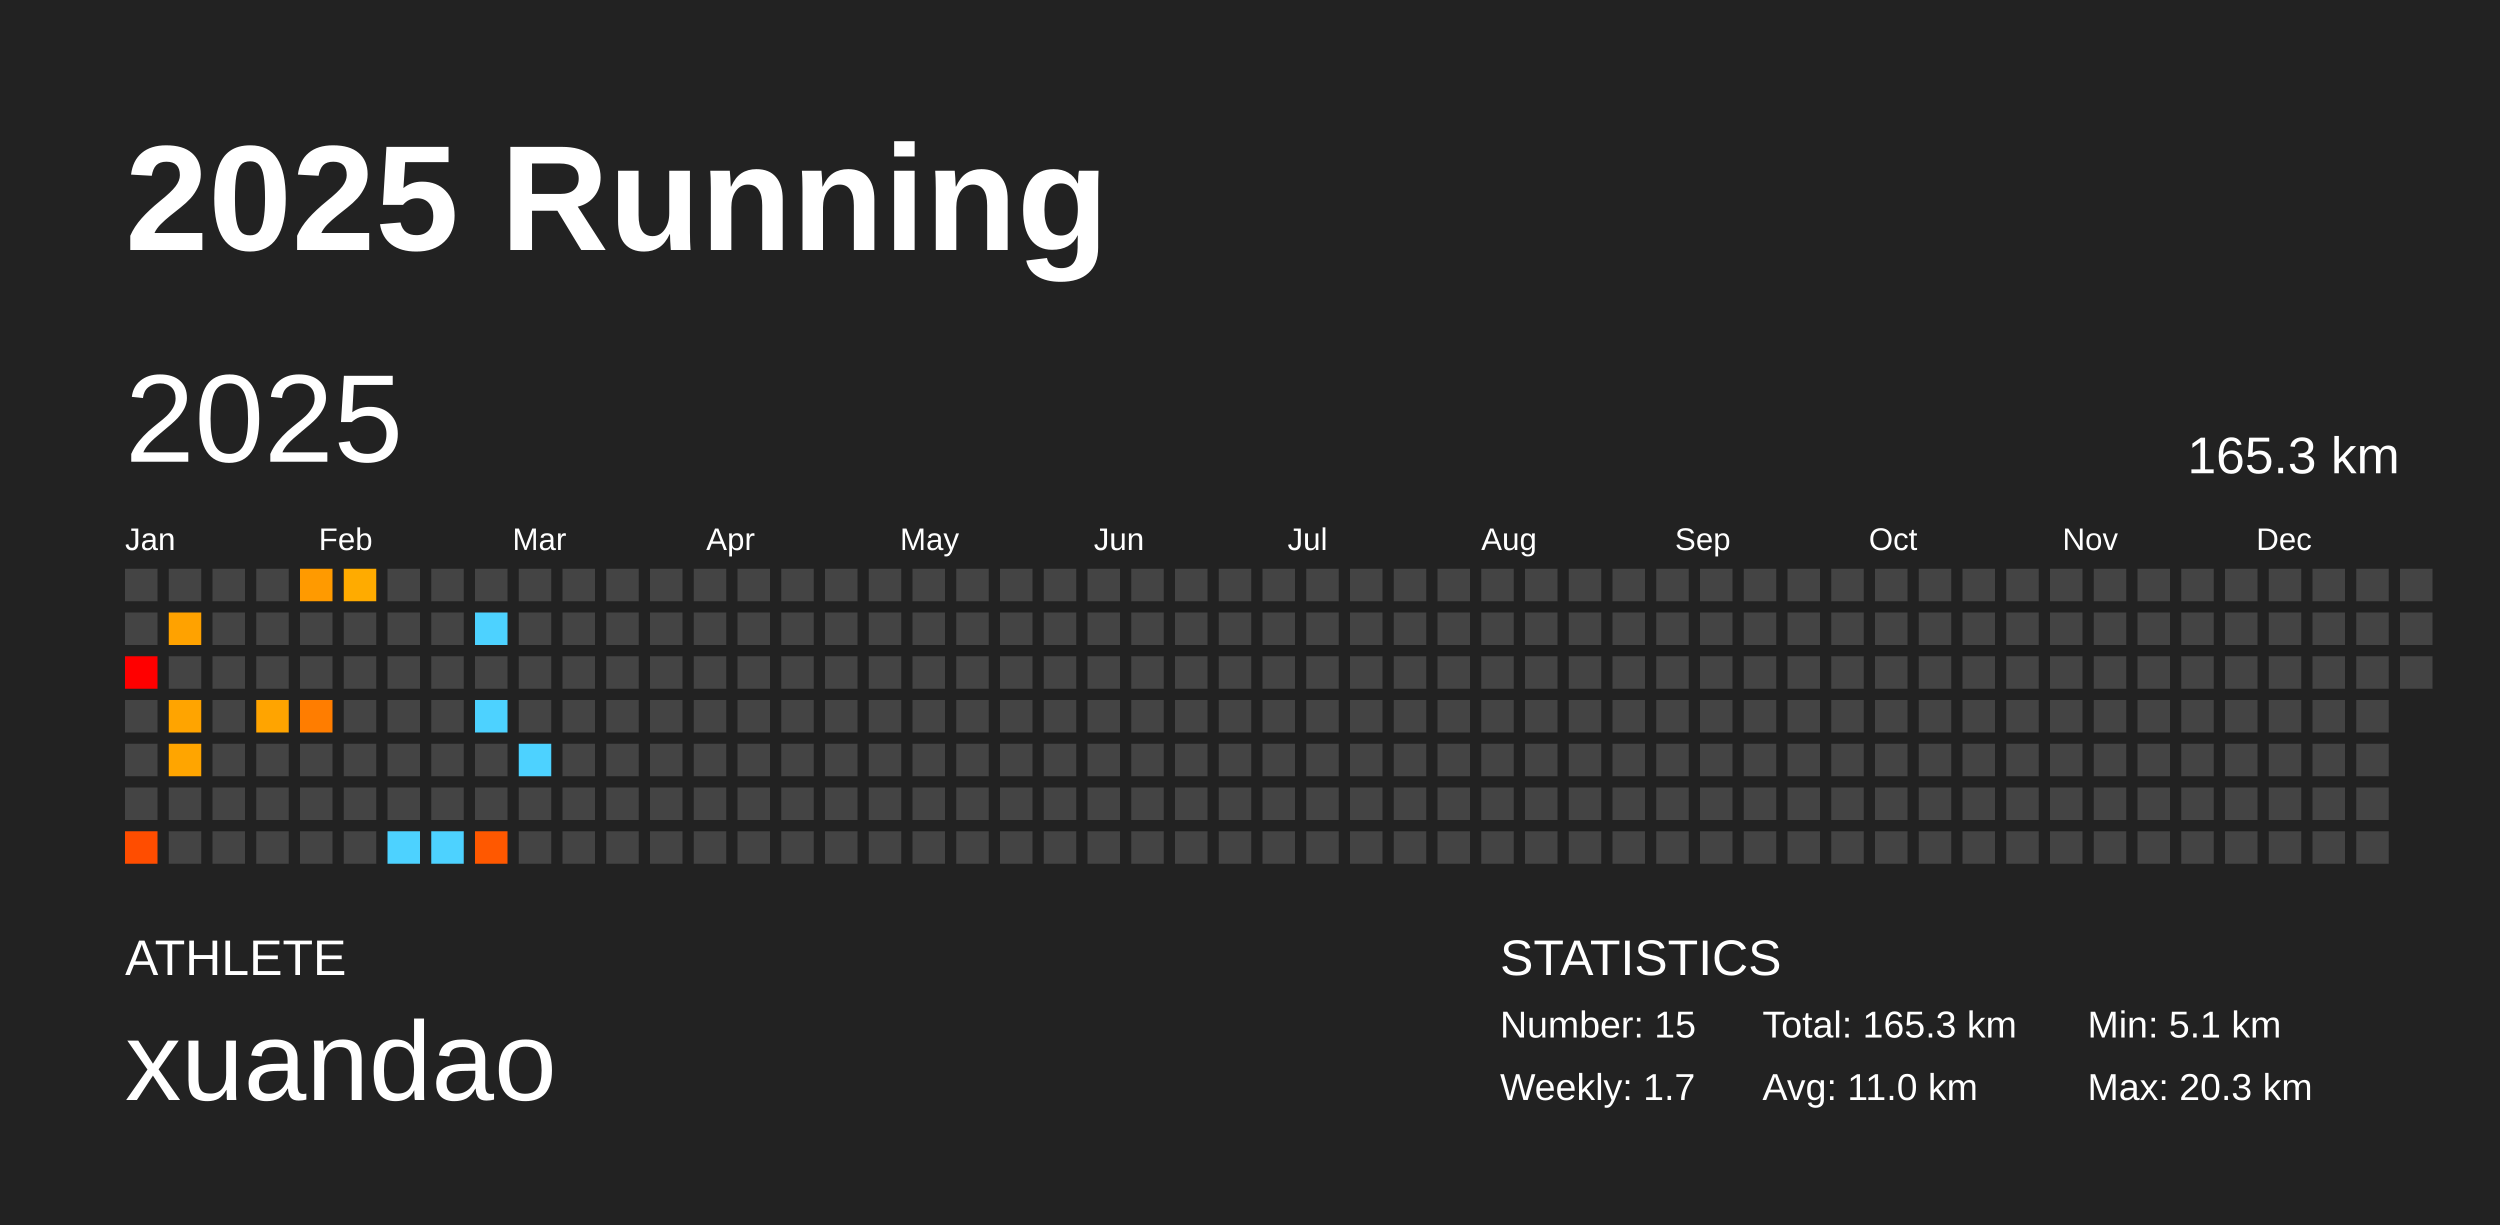
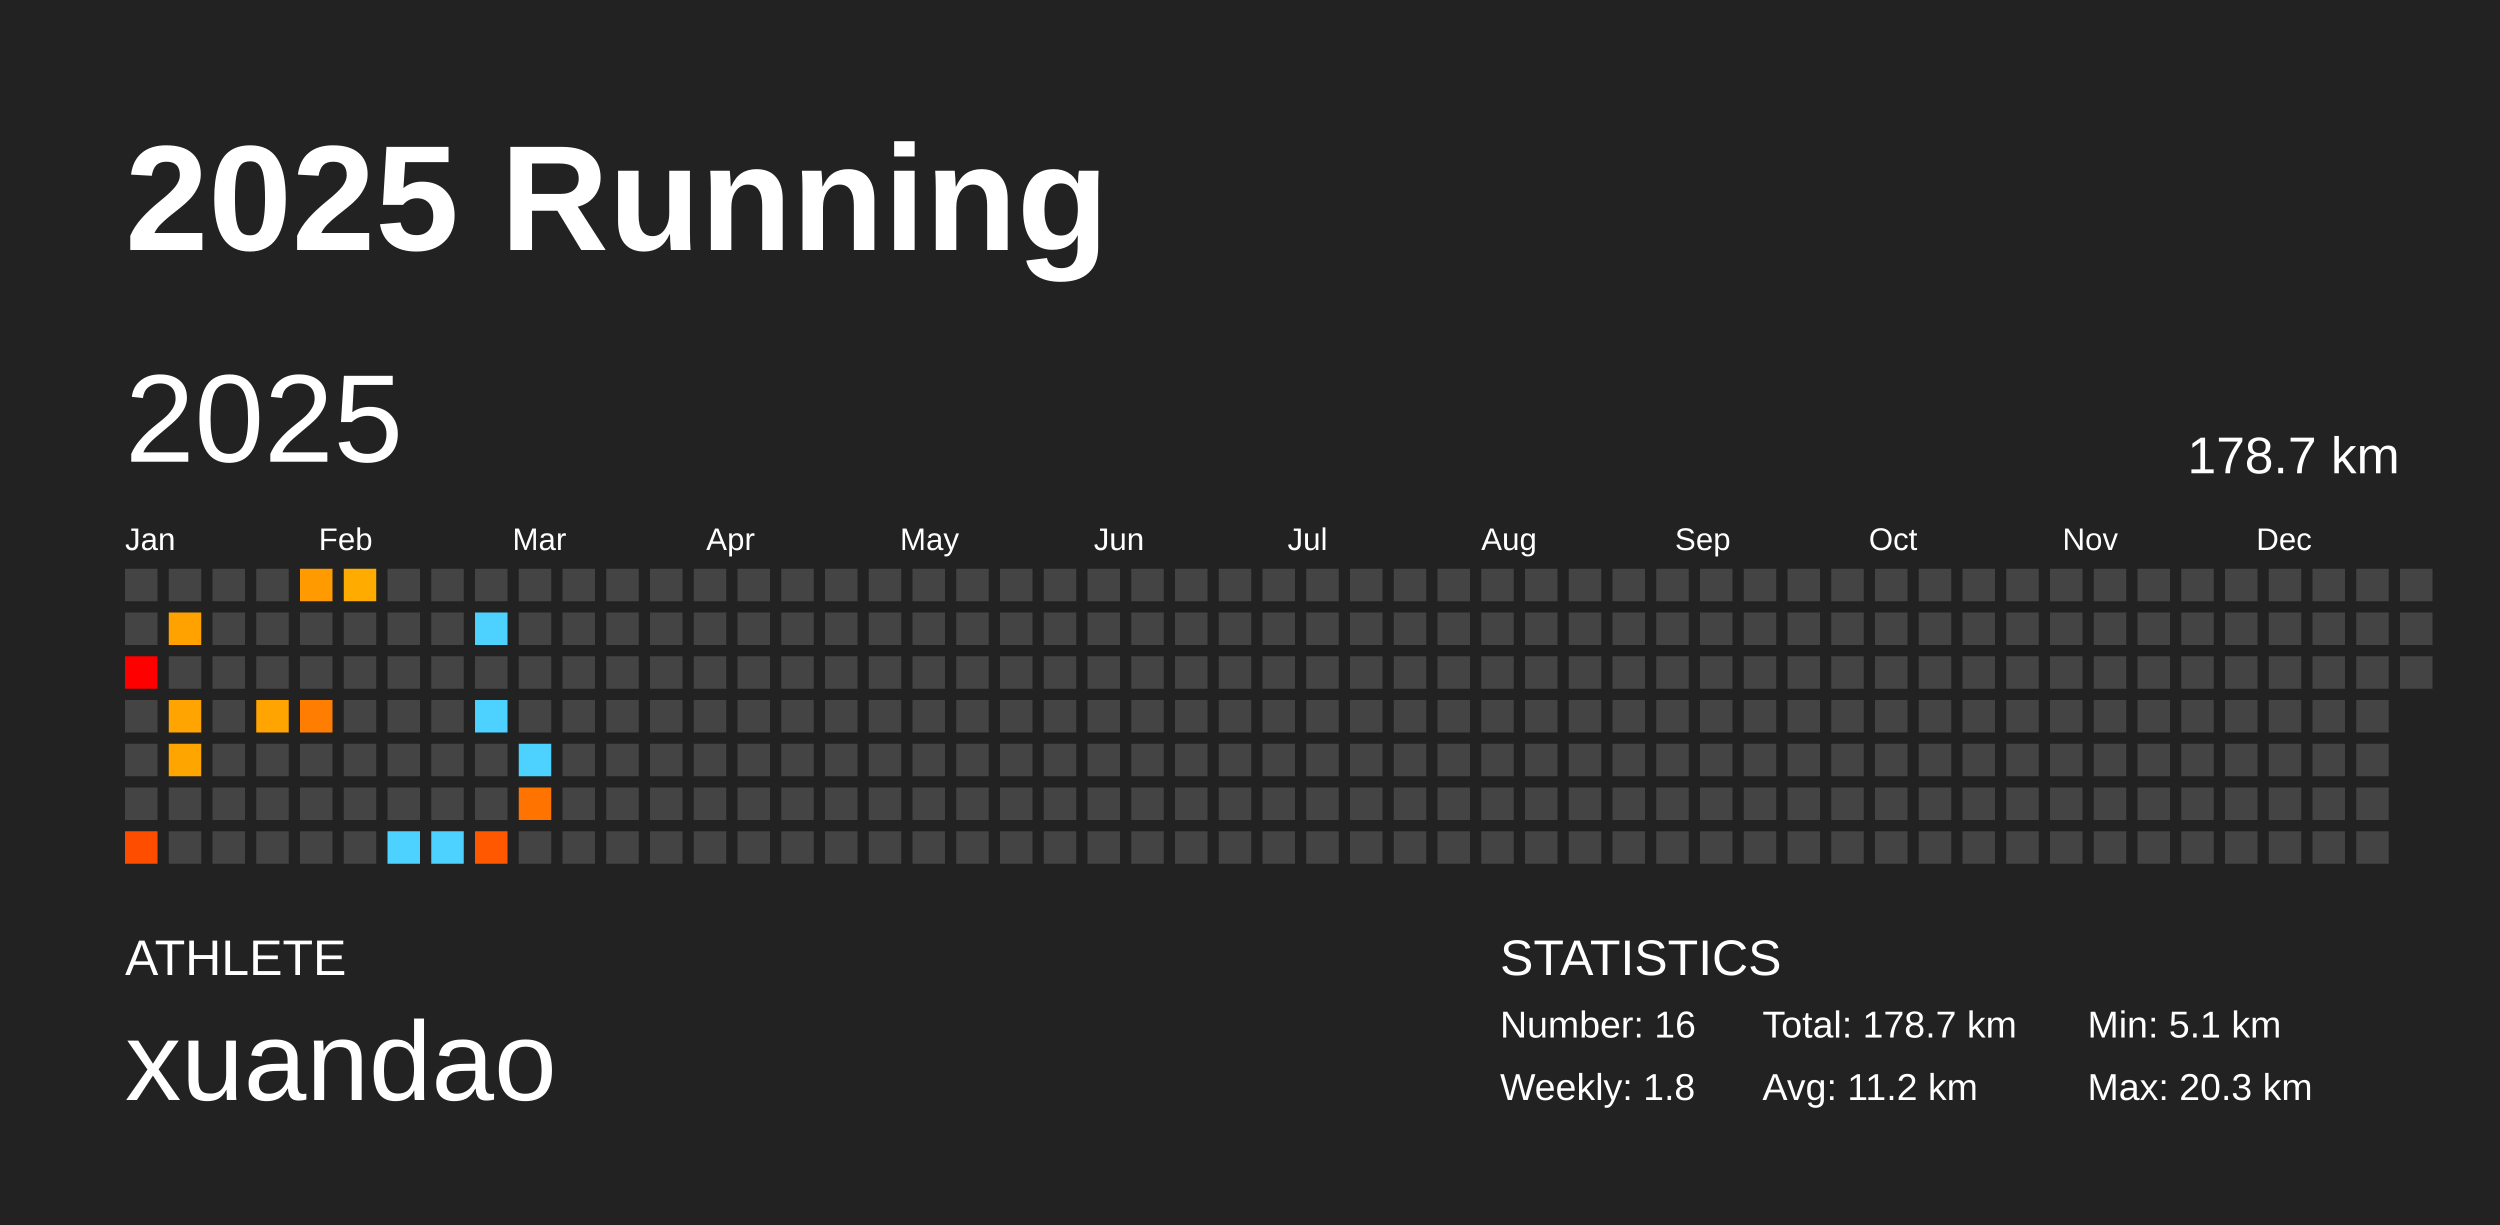
<svg xmlns="http://www.w3.org/2000/svg" baseProfile="full" height="98mm" version="1.1" viewBox="0,0,200,98" width="200mm">
  <defs />
  <rect fill="#222222" height="98" width="200" x="0" y="0" />
  <text fill="#FFFFFF" style="font-size:12px; font-family:Arial; font-weight:bold;" x="10" y="20">2025 Running</text>
  <text fill="#FFFFFF" style="font-size:4px; font-family:Arial" x="10" y="78">ATHLETE</text>
  <text fill="#FFFFFF" style="font-size:9px; font-family:Arial" x="10" y="88">xuandao</text>
  <text fill="#FFFFFF" style="font-size:4px; font-family:Arial" x="120" y="78">STATISTICS</text>
-   <text fill="#FFFFFF" style="font-size:3px; font-family:Arial" x="120" y="83">Number: 15</text>
-   <text fill="#FFFFFF" style="font-size:3px; font-family:Arial" x="120" y="88">Weekly: 1.7</text>
-   <text fill="#FFFFFF" style="font-size:3px; font-family:Arial" x="141" y="83">Total: 165.3 km</text>
-   <text fill="#FFFFFF" style="font-size:3px; font-family:Arial" x="141" y="88">Avg: 11.0 km</text>
+   <text fill="#FFFFFF" style="font-size:3px; font-family:Arial" x="120" y="83">Number: 16</text>
+   <text fill="#FFFFFF" style="font-size:3px; font-family:Arial" x="120" y="88">Weekly: 1.8</text>
+   <text fill="#FFFFFF" style="font-size:3px; font-family:Arial" x="141" y="83">Total: 178.7 km</text>
+   <text fill="#FFFFFF" style="font-size:3px; font-family:Arial" x="141" y="88">Avg: 11.2 km</text>
  <text fill="#FFFFFF" style="font-size:3px; font-family:Arial" x="167" y="83">Min: 5.1 km</text>
  <text fill="#FFFFFF" style="font-size:3px; font-family:Arial" x="167" y="88">Max: 20.3 km</text>
  <text dominant-baseline="hanging" fill="#FFFFFF" style="font-size:10.0px; font-family:Arial;" x="10" y="30">2025</text>
-   <text dominant-baseline="hanging" fill="#FFFFFF" style="font-size:4.125px; font-family:Arial;" x="175" y="35">165.3 km</text>
+   <text dominant-baseline="hanging" fill="#FFFFFF" style="font-size:4.125px; font-family:Arial;" x="175" y="35">178.7 km</text>
  <text fill="#FFFFFF" style="font-size:2.5px; font-family:Arial" x="10.0" y="44">Jan</text>
  <text fill="#FFFFFF" style="font-size:2.5px; font-family:Arial" x="25.5" y="44">Feb</text>
  <text fill="#FFFFFF" style="font-size:2.5px; font-family:Arial" x="41.0" y="44">Mar</text>
  <text fill="#FFFFFF" style="font-size:2.5px; font-family:Arial" x="56.5" y="44">Apr</text>
  <text fill="#FFFFFF" style="font-size:2.5px; font-family:Arial" x="72.0" y="44">May</text>
  <text fill="#FFFFFF" style="font-size:2.5px; font-family:Arial" x="87.5" y="44">Jun</text>
  <text fill="#FFFFFF" style="font-size:2.5px; font-family:Arial" x="103.0" y="44">Jul</text>
  <text fill="#FFFFFF" style="font-size:2.5px; font-family:Arial" x="118.5" y="44">Aug</text>
  <text fill="#FFFFFF" style="font-size:2.5px; font-family:Arial" x="134.0" y="44">Sep</text>
  <text fill="#FFFFFF" style="font-size:2.5px; font-family:Arial" x="149.5" y="44">Oct</text>
  <text fill="#FFFFFF" style="font-size:2.5px; font-family:Arial" x="165.0" y="44">Nov</text>
  <text fill="#FFFFFF" style="font-size:2.5px; font-family:Arial" x="180.5" y="44">Dec</text>
  <rect fill="#444444" height="2.6" width="2.6" x="10.0" y="45.5" />
  <rect fill="#444444" height="2.6" width="2.6" x="10.0" y="49.0" />
  <rect fill="red" height="2.6" width="2.6" x="10.0" y="52.5" />
  <rect fill="#444444" height="2.6" width="2.6" x="10.0" y="56.0" />
  <rect fill="#444444" height="2.6" width="2.6" x="10.0" y="59.5" />
  <rect fill="#444444" height="2.6" width="2.6" x="10.0" y="63.0" />
  <rect fill="#ff4d00" height="2.6" width="2.6" x="10.0" y="66.5" />
  <rect fill="#444444" height="2.6" width="2.6" x="13.5" y="45.5" />
  <rect fill="#ffa200" height="2.6" width="2.6" x="13.5" y="49.0" />
  <rect fill="#444444" height="2.6" width="2.6" x="13.5" y="52.5" />
  <rect fill="#ffa400" height="2.6" width="2.6" x="13.5" y="56.0" />
  <rect fill="#ffa500" height="2.6" width="2.6" x="13.5" y="59.5" />
  <rect fill="#444444" height="2.6" width="2.6" x="13.5" y="63.0" />
  <rect fill="#444444" height="2.6" width="2.6" x="13.5" y="66.5" />
  <rect fill="#444444" height="2.6" width="2.6" x="17.0" y="45.5" />
  <rect fill="#444444" height="2.6" width="2.6" x="17.0" y="49.0" />
  <rect fill="#444444" height="2.6" width="2.6" x="17.0" y="52.5" />
  <rect fill="#444444" height="2.6" width="2.6" x="17.0" y="56.0" />
  <rect fill="#444444" height="2.6" width="2.6" x="17.0" y="59.5" />
  <rect fill="#444444" height="2.6" width="2.6" x="17.0" y="63.0" />
  <rect fill="#444444" height="2.6" width="2.6" x="17.0" y="66.5" />
  <rect fill="#444444" height="2.6" width="2.6" x="20.5" y="45.5" />
  <rect fill="#444444" height="2.6" width="2.6" x="20.5" y="49.0" />
  <rect fill="#444444" height="2.6" width="2.6" x="20.5" y="52.5" />
  <rect fill="#ffa400" height="2.6" width="2.6" x="20.5" y="56.0" />
  <rect fill="#444444" height="2.6" width="2.6" x="20.5" y="59.5" />
  <rect fill="#444444" height="2.6" width="2.6" x="20.5" y="63.0" />
  <rect fill="#444444" height="2.6" width="2.6" x="20.5" y="66.5" />
  <rect fill="#ff9a00" height="2.6" width="2.6" x="24.0" y="45.5" />
  <rect fill="#444444" height="2.6" width="2.6" x="24.0" y="49.0" />
  <rect fill="#444444" height="2.6" width="2.6" x="24.0" y="52.5" />
  <rect fill="#ff7d00" height="2.6" width="2.6" x="24.0" y="56.0" />
  <rect fill="#444444" height="2.6" width="2.6" x="24.0" y="59.5" />
  <rect fill="#444444" height="2.6" width="2.6" x="24.0" y="63.0" />
  <rect fill="#444444" height="2.6" width="2.6" x="24.0" y="66.5" />
  <rect fill="#ffab00" height="2.6" width="2.6" x="27.5" y="45.5" />
  <rect fill="#444444" height="2.6" width="2.6" x="27.5" y="49.0" />
  <rect fill="#444444" height="2.6" width="2.6" x="27.5" y="52.5" />
  <rect fill="#444444" height="2.6" width="2.6" x="27.5" y="56.0" />
  <rect fill="#444444" height="2.6" width="2.6" x="27.5" y="59.5" />
  <rect fill="#444444" height="2.6" width="2.6" x="27.5" y="63.0" />
  <rect fill="#444444" height="2.6" width="2.6" x="27.5" y="66.5" />
  <rect fill="#444444" height="2.6" width="2.6" x="31.0" y="45.5" />
  <rect fill="#444444" height="2.6" width="2.6" x="31.0" y="49.0" />
  <rect fill="#444444" height="2.6" width="2.6" x="31.0" y="52.5" />
  <rect fill="#444444" height="2.6" width="2.6" x="31.0" y="56.0" />
  <rect fill="#444444" height="2.6" width="2.6" x="31.0" y="59.5" />
  <rect fill="#444444" height="2.6" width="2.6" x="31.0" y="63.0" />
  <rect fill="#4dd2ff" height="2.6" width="2.6" x="31.0" y="66.5" />
  <rect fill="#444444" height="2.6" width="2.6" x="34.5" y="45.5" />
  <rect fill="#444444" height="2.6" width="2.6" x="34.5" y="49.0" />
  <rect fill="#444444" height="2.6" width="2.6" x="34.5" y="52.5" />
  <rect fill="#444444" height="2.6" width="2.6" x="34.5" y="56.0" />
  <rect fill="#444444" height="2.6" width="2.6" x="34.5" y="59.5" />
  <rect fill="#444444" height="2.6" width="2.6" x="34.5" y="63.0" />
  <rect fill="#4dd2ff" height="2.6" width="2.6" x="34.5" y="66.5" />
  <rect fill="#444444" height="2.6" width="2.6" x="38.0" y="45.5" />
  <rect fill="#4dd2ff" height="2.6" width="2.6" x="38.0" y="49.0" />
  <rect fill="#444444" height="2.6" width="2.6" x="38.0" y="52.5" />
  <rect fill="#4dd2ff" height="2.6" width="2.6" x="38.0" y="56.0" />
  <rect fill="#444444" height="2.6" width="2.6" x="38.0" y="59.5" />
  <rect fill="#444444" height="2.6" width="2.6" x="38.0" y="63.0" />
  <rect fill="#ff5800" height="2.6" width="2.6" x="38.0" y="66.5" />
  <rect fill="#444444" height="2.6" width="2.6" x="41.5" y="45.5" />
  <rect fill="#444444" height="2.6" width="2.6" x="41.5" y="49.0" />
  <rect fill="#444444" height="2.6" width="2.6" x="41.5" y="52.5" />
  <rect fill="#444444" height="2.6" width="2.6" x="41.5" y="56.0" />
  <rect fill="#4dd2ff" height="2.6" width="2.6" x="41.5" y="59.5" />
-   <rect fill="#444444" height="2.6" width="2.6" x="41.5" y="63.0" />
+   <rect fill="#ff7400" height="2.6" width="2.6" x="41.5" y="63.0" />
  <rect fill="#444444" height="2.6" width="2.6" x="41.5" y="66.5" />
  <rect fill="#444444" height="2.6" width="2.6" x="45.0" y="45.5" />
  <rect fill="#444444" height="2.6" width="2.6" x="45.0" y="49.0" />
  <rect fill="#444444" height="2.6" width="2.6" x="45.0" y="52.5" />
  <rect fill="#444444" height="2.6" width="2.6" x="45.0" y="56.0" />
  <rect fill="#444444" height="2.6" width="2.6" x="45.0" y="59.5" />
  <rect fill="#444444" height="2.6" width="2.6" x="45.0" y="63.0" />
  <rect fill="#444444" height="2.6" width="2.6" x="45.0" y="66.5" />
  <rect fill="#444444" height="2.6" width="2.6" x="48.5" y="45.5" />
  <rect fill="#444444" height="2.6" width="2.6" x="48.5" y="49.0" />
  <rect fill="#444444" height="2.6" width="2.6" x="48.5" y="52.5" />
  <rect fill="#444444" height="2.6" width="2.6" x="48.5" y="56.0" />
  <rect fill="#444444" height="2.6" width="2.6" x="48.5" y="59.5" />
  <rect fill="#444444" height="2.6" width="2.6" x="48.5" y="63.0" />
  <rect fill="#444444" height="2.6" width="2.6" x="48.5" y="66.5" />
  <rect fill="#444444" height="2.6" width="2.6" x="52.0" y="45.5" />
  <rect fill="#444444" height="2.6" width="2.6" x="52.0" y="49.0" />
  <rect fill="#444444" height="2.6" width="2.6" x="52.0" y="52.5" />
  <rect fill="#444444" height="2.6" width="2.6" x="52.0" y="56.0" />
  <rect fill="#444444" height="2.6" width="2.6" x="52.0" y="59.5" />
  <rect fill="#444444" height="2.6" width="2.6" x="52.0" y="63.0" />
  <rect fill="#444444" height="2.6" width="2.6" x="52.0" y="66.5" />
  <rect fill="#444444" height="2.6" width="2.6" x="55.5" y="45.5" />
  <rect fill="#444444" height="2.6" width="2.6" x="55.5" y="49.0" />
  <rect fill="#444444" height="2.6" width="2.6" x="55.5" y="52.5" />
  <rect fill="#444444" height="2.6" width="2.6" x="55.5" y="56.0" />
  <rect fill="#444444" height="2.6" width="2.6" x="55.5" y="59.5" />
  <rect fill="#444444" height="2.6" width="2.6" x="55.5" y="63.0" />
  <rect fill="#444444" height="2.6" width="2.6" x="55.5" y="66.5" />
  <rect fill="#444444" height="2.6" width="2.6" x="59.0" y="45.5" />
  <rect fill="#444444" height="2.6" width="2.6" x="59.0" y="49.0" />
  <rect fill="#444444" height="2.6" width="2.6" x="59.0" y="52.5" />
  <rect fill="#444444" height="2.6" width="2.6" x="59.0" y="56.0" />
  <rect fill="#444444" height="2.6" width="2.6" x="59.0" y="59.5" />
  <rect fill="#444444" height="2.6" width="2.6" x="59.0" y="63.0" />
  <rect fill="#444444" height="2.6" width="2.6" x="59.0" y="66.5" />
  <rect fill="#444444" height="2.6" width="2.6" x="62.5" y="45.5" />
  <rect fill="#444444" height="2.6" width="2.6" x="62.5" y="49.0" />
  <rect fill="#444444" height="2.6" width="2.6" x="62.5" y="52.5" />
  <rect fill="#444444" height="2.6" width="2.6" x="62.5" y="56.0" />
  <rect fill="#444444" height="2.6" width="2.6" x="62.5" y="59.5" />
  <rect fill="#444444" height="2.6" width="2.6" x="62.5" y="63.0" />
  <rect fill="#444444" height="2.6" width="2.6" x="62.5" y="66.5" />
  <rect fill="#444444" height="2.6" width="2.6" x="66.0" y="45.5" />
  <rect fill="#444444" height="2.6" width="2.6" x="66.0" y="49.0" />
  <rect fill="#444444" height="2.6" width="2.6" x="66.0" y="52.5" />
  <rect fill="#444444" height="2.6" width="2.6" x="66.0" y="56.0" />
  <rect fill="#444444" height="2.6" width="2.6" x="66.0" y="59.5" />
  <rect fill="#444444" height="2.6" width="2.6" x="66.0" y="63.0" />
  <rect fill="#444444" height="2.6" width="2.6" x="66.0" y="66.5" />
  <rect fill="#444444" height="2.6" width="2.6" x="69.5" y="45.5" />
  <rect fill="#444444" height="2.6" width="2.6" x="69.5" y="49.0" />
  <rect fill="#444444" height="2.6" width="2.6" x="69.5" y="52.5" />
  <rect fill="#444444" height="2.6" width="2.6" x="69.5" y="56.0" />
  <rect fill="#444444" height="2.6" width="2.6" x="69.5" y="59.5" />
  <rect fill="#444444" height="2.6" width="2.6" x="69.5" y="63.0" />
  <rect fill="#444444" height="2.6" width="2.6" x="69.5" y="66.5" />
  <rect fill="#444444" height="2.6" width="2.6" x="73.0" y="45.5" />
  <rect fill="#444444" height="2.6" width="2.6" x="73.0" y="49.0" />
  <rect fill="#444444" height="2.6" width="2.6" x="73.0" y="52.5" />
  <rect fill="#444444" height="2.6" width="2.6" x="73.0" y="56.0" />
  <rect fill="#444444" height="2.6" width="2.6" x="73.0" y="59.5" />
  <rect fill="#444444" height="2.6" width="2.6" x="73.0" y="63.0" />
  <rect fill="#444444" height="2.6" width="2.6" x="73.0" y="66.5" />
  <rect fill="#444444" height="2.6" width="2.6" x="76.5" y="45.5" />
  <rect fill="#444444" height="2.6" width="2.6" x="76.5" y="49.0" />
  <rect fill="#444444" height="2.6" width="2.6" x="76.5" y="52.5" />
  <rect fill="#444444" height="2.6" width="2.6" x="76.5" y="56.0" />
  <rect fill="#444444" height="2.6" width="2.6" x="76.5" y="59.5" />
  <rect fill="#444444" height="2.6" width="2.6" x="76.5" y="63.0" />
  <rect fill="#444444" height="2.6" width="2.6" x="76.5" y="66.5" />
  <rect fill="#444444" height="2.6" width="2.6" x="80.0" y="45.5" />
  <rect fill="#444444" height="2.6" width="2.6" x="80.0" y="49.0" />
  <rect fill="#444444" height="2.6" width="2.6" x="80.0" y="52.5" />
  <rect fill="#444444" height="2.6" width="2.6" x="80.0" y="56.0" />
  <rect fill="#444444" height="2.6" width="2.6" x="80.0" y="59.5" />
  <rect fill="#444444" height="2.6" width="2.6" x="80.0" y="63.0" />
  <rect fill="#444444" height="2.6" width="2.6" x="80.0" y="66.5" />
  <rect fill="#444444" height="2.6" width="2.6" x="83.5" y="45.5" />
  <rect fill="#444444" height="2.6" width="2.6" x="83.5" y="49.0" />
  <rect fill="#444444" height="2.6" width="2.6" x="83.5" y="52.5" />
  <rect fill="#444444" height="2.6" width="2.6" x="83.5" y="56.0" />
  <rect fill="#444444" height="2.6" width="2.6" x="83.5" y="59.5" />
  <rect fill="#444444" height="2.6" width="2.6" x="83.5" y="63.0" />
  <rect fill="#444444" height="2.6" width="2.6" x="83.5" y="66.5" />
  <rect fill="#444444" height="2.6" width="2.6" x="87.0" y="45.5" />
  <rect fill="#444444" height="2.6" width="2.6" x="87.0" y="49.0" />
  <rect fill="#444444" height="2.6" width="2.6" x="87.0" y="52.5" />
  <rect fill="#444444" height="2.6" width="2.6" x="87.0" y="56.0" />
  <rect fill="#444444" height="2.6" width="2.6" x="87.0" y="59.5" />
  <rect fill="#444444" height="2.6" width="2.6" x="87.0" y="63.0" />
  <rect fill="#444444" height="2.6" width="2.6" x="87.0" y="66.5" />
  <rect fill="#444444" height="2.6" width="2.6" x="90.5" y="45.5" />
  <rect fill="#444444" height="2.6" width="2.6" x="90.5" y="49.0" />
  <rect fill="#444444" height="2.6" width="2.6" x="90.5" y="52.5" />
  <rect fill="#444444" height="2.6" width="2.6" x="90.5" y="56.0" />
  <rect fill="#444444" height="2.6" width="2.6" x="90.5" y="59.5" />
  <rect fill="#444444" height="2.6" width="2.6" x="90.5" y="63.0" />
  <rect fill="#444444" height="2.6" width="2.6" x="90.5" y="66.5" />
  <rect fill="#444444" height="2.6" width="2.6" x="94.0" y="45.5" />
  <rect fill="#444444" height="2.6" width="2.6" x="94.0" y="49.0" />
  <rect fill="#444444" height="2.6" width="2.6" x="94.0" y="52.5" />
  <rect fill="#444444" height="2.6" width="2.6" x="94.0" y="56.0" />
  <rect fill="#444444" height="2.6" width="2.6" x="94.0" y="59.5" />
  <rect fill="#444444" height="2.6" width="2.6" x="94.0" y="63.0" />
  <rect fill="#444444" height="2.6" width="2.6" x="94.0" y="66.5" />
  <rect fill="#444444" height="2.6" width="2.6" x="97.5" y="45.5" />
  <rect fill="#444444" height="2.6" width="2.6" x="97.5" y="49.0" />
  <rect fill="#444444" height="2.6" width="2.6" x="97.5" y="52.5" />
  <rect fill="#444444" height="2.6" width="2.6" x="97.5" y="56.0" />
  <rect fill="#444444" height="2.6" width="2.6" x="97.5" y="59.5" />
  <rect fill="#444444" height="2.6" width="2.6" x="97.5" y="63.0" />
  <rect fill="#444444" height="2.6" width="2.6" x="97.5" y="66.5" />
  <rect fill="#444444" height="2.6" width="2.6" x="101.0" y="45.5" />
  <rect fill="#444444" height="2.6" width="2.6" x="101.0" y="49.0" />
  <rect fill="#444444" height="2.6" width="2.6" x="101.0" y="52.5" />
  <rect fill="#444444" height="2.6" width="2.6" x="101.0" y="56.0" />
  <rect fill="#444444" height="2.6" width="2.6" x="101.0" y="59.5" />
  <rect fill="#444444" height="2.6" width="2.6" x="101.0" y="63.0" />
  <rect fill="#444444" height="2.6" width="2.6" x="101.0" y="66.5" />
  <rect fill="#444444" height="2.6" width="2.6" x="104.5" y="45.5" />
  <rect fill="#444444" height="2.6" width="2.6" x="104.5" y="49.0" />
  <rect fill="#444444" height="2.6" width="2.6" x="104.5" y="52.5" />
  <rect fill="#444444" height="2.6" width="2.6" x="104.5" y="56.0" />
  <rect fill="#444444" height="2.6" width="2.6" x="104.5" y="59.5" />
  <rect fill="#444444" height="2.6" width="2.6" x="104.5" y="63.0" />
  <rect fill="#444444" height="2.6" width="2.6" x="104.5" y="66.5" />
  <rect fill="#444444" height="2.6" width="2.6" x="108.0" y="45.5" />
  <rect fill="#444444" height="2.6" width="2.6" x="108.0" y="49.0" />
  <rect fill="#444444" height="2.6" width="2.6" x="108.0" y="52.5" />
  <rect fill="#444444" height="2.6" width="2.6" x="108.0" y="56.0" />
  <rect fill="#444444" height="2.6" width="2.6" x="108.0" y="59.5" />
  <rect fill="#444444" height="2.6" width="2.6" x="108.0" y="63.0" />
  <rect fill="#444444" height="2.6" width="2.6" x="108.0" y="66.5" />
  <rect fill="#444444" height="2.6" width="2.6" x="111.5" y="45.5" />
  <rect fill="#444444" height="2.6" width="2.6" x="111.5" y="49.0" />
  <rect fill="#444444" height="2.6" width="2.6" x="111.5" y="52.5" />
  <rect fill="#444444" height="2.6" width="2.6" x="111.5" y="56.0" />
  <rect fill="#444444" height="2.6" width="2.6" x="111.5" y="59.5" />
  <rect fill="#444444" height="2.6" width="2.6" x="111.5" y="63.0" />
  <rect fill="#444444" height="2.6" width="2.6" x="111.5" y="66.5" />
  <rect fill="#444444" height="2.6" width="2.6" x="115.0" y="45.5" />
  <rect fill="#444444" height="2.6" width="2.6" x="115.0" y="49.0" />
  <rect fill="#444444" height="2.6" width="2.6" x="115.0" y="52.5" />
  <rect fill="#444444" height="2.6" width="2.6" x="115.0" y="56.0" />
  <rect fill="#444444" height="2.6" width="2.6" x="115.0" y="59.5" />
  <rect fill="#444444" height="2.6" width="2.6" x="115.0" y="63.0" />
  <rect fill="#444444" height="2.6" width="2.6" x="115.0" y="66.5" />
  <rect fill="#444444" height="2.6" width="2.6" x="118.5" y="45.5" />
  <rect fill="#444444" height="2.6" width="2.6" x="118.5" y="49.0" />
  <rect fill="#444444" height="2.6" width="2.6" x="118.5" y="52.5" />
  <rect fill="#444444" height="2.6" width="2.6" x="118.5" y="56.0" />
  <rect fill="#444444" height="2.6" width="2.6" x="118.5" y="59.5" />
  <rect fill="#444444" height="2.6" width="2.6" x="118.5" y="63.0" />
  <rect fill="#444444" height="2.6" width="2.6" x="118.5" y="66.5" />
  <rect fill="#444444" height="2.6" width="2.6" x="122.0" y="45.5" />
  <rect fill="#444444" height="2.6" width="2.6" x="122.0" y="49.0" />
  <rect fill="#444444" height="2.6" width="2.6" x="122.0" y="52.5" />
  <rect fill="#444444" height="2.6" width="2.6" x="122.0" y="56.0" />
  <rect fill="#444444" height="2.6" width="2.6" x="122.0" y="59.5" />
  <rect fill="#444444" height="2.6" width="2.6" x="122.0" y="63.0" />
  <rect fill="#444444" height="2.6" width="2.6" x="122.0" y="66.5" />
  <rect fill="#444444" height="2.6" width="2.6" x="125.5" y="45.5" />
  <rect fill="#444444" height="2.6" width="2.6" x="125.5" y="49.0" />
  <rect fill="#444444" height="2.6" width="2.6" x="125.5" y="52.5" />
  <rect fill="#444444" height="2.6" width="2.6" x="125.5" y="56.0" />
  <rect fill="#444444" height="2.6" width="2.6" x="125.5" y="59.5" />
  <rect fill="#444444" height="2.6" width="2.6" x="125.5" y="63.0" />
  <rect fill="#444444" height="2.6" width="2.6" x="125.5" y="66.5" />
  <rect fill="#444444" height="2.6" width="2.6" x="129.0" y="45.5" />
  <rect fill="#444444" height="2.6" width="2.6" x="129.0" y="49.0" />
  <rect fill="#444444" height="2.6" width="2.6" x="129.0" y="52.5" />
  <rect fill="#444444" height="2.6" width="2.6" x="129.0" y="56.0" />
  <rect fill="#444444" height="2.6" width="2.6" x="129.0" y="59.5" />
  <rect fill="#444444" height="2.6" width="2.6" x="129.0" y="63.0" />
  <rect fill="#444444" height="2.6" width="2.6" x="129.0" y="66.5" />
  <rect fill="#444444" height="2.6" width="2.6" x="132.5" y="45.5" />
  <rect fill="#444444" height="2.6" width="2.6" x="132.5" y="49.0" />
  <rect fill="#444444" height="2.6" width="2.6" x="132.5" y="52.5" />
  <rect fill="#444444" height="2.6" width="2.6" x="132.5" y="56.0" />
  <rect fill="#444444" height="2.6" width="2.6" x="132.5" y="59.5" />
  <rect fill="#444444" height="2.6" width="2.6" x="132.5" y="63.0" />
  <rect fill="#444444" height="2.6" width="2.6" x="132.5" y="66.5" />
  <rect fill="#444444" height="2.6" width="2.6" x="136.0" y="45.5" />
  <rect fill="#444444" height="2.6" width="2.6" x="136.0" y="49.0" />
  <rect fill="#444444" height="2.6" width="2.6" x="136.0" y="52.5" />
  <rect fill="#444444" height="2.6" width="2.6" x="136.0" y="56.0" />
  <rect fill="#444444" height="2.6" width="2.6" x="136.0" y="59.5" />
  <rect fill="#444444" height="2.6" width="2.6" x="136.0" y="63.0" />
  <rect fill="#444444" height="2.6" width="2.6" x="136.0" y="66.5" />
  <rect fill="#444444" height="2.6" width="2.6" x="139.5" y="45.5" />
  <rect fill="#444444" height="2.6" width="2.6" x="139.5" y="49.0" />
  <rect fill="#444444" height="2.6" width="2.6" x="139.5" y="52.5" />
  <rect fill="#444444" height="2.6" width="2.6" x="139.5" y="56.0" />
  <rect fill="#444444" height="2.6" width="2.6" x="139.5" y="59.5" />
  <rect fill="#444444" height="2.6" width="2.6" x="139.5" y="63.0" />
  <rect fill="#444444" height="2.6" width="2.6" x="139.5" y="66.5" />
  <rect fill="#444444" height="2.6" width="2.6" x="143.0" y="45.5" />
  <rect fill="#444444" height="2.6" width="2.6" x="143.0" y="49.0" />
  <rect fill="#444444" height="2.6" width="2.6" x="143.0" y="52.5" />
  <rect fill="#444444" height="2.6" width="2.6" x="143.0" y="56.0" />
  <rect fill="#444444" height="2.6" width="2.6" x="143.0" y="59.5" />
  <rect fill="#444444" height="2.6" width="2.6" x="143.0" y="63.0" />
  <rect fill="#444444" height="2.6" width="2.6" x="143.0" y="66.5" />
  <rect fill="#444444" height="2.6" width="2.6" x="146.5" y="45.5" />
  <rect fill="#444444" height="2.6" width="2.6" x="146.5" y="49.0" />
  <rect fill="#444444" height="2.6" width="2.6" x="146.5" y="52.5" />
  <rect fill="#444444" height="2.6" width="2.6" x="146.5" y="56.0" />
  <rect fill="#444444" height="2.6" width="2.6" x="146.5" y="59.5" />
  <rect fill="#444444" height="2.6" width="2.6" x="146.5" y="63.0" />
  <rect fill="#444444" height="2.6" width="2.6" x="146.5" y="66.5" />
  <rect fill="#444444" height="2.6" width="2.6" x="150.0" y="45.5" />
  <rect fill="#444444" height="2.6" width="2.6" x="150.0" y="49.0" />
  <rect fill="#444444" height="2.6" width="2.6" x="150.0" y="52.5" />
  <rect fill="#444444" height="2.6" width="2.6" x="150.0" y="56.0" />
  <rect fill="#444444" height="2.6" width="2.6" x="150.0" y="59.5" />
  <rect fill="#444444" height="2.6" width="2.6" x="150.0" y="63.0" />
  <rect fill="#444444" height="2.6" width="2.6" x="150.0" y="66.5" />
  <rect fill="#444444" height="2.6" width="2.6" x="153.5" y="45.5" />
  <rect fill="#444444" height="2.6" width="2.6" x="153.5" y="49.0" />
  <rect fill="#444444" height="2.6" width="2.6" x="153.5" y="52.5" />
  <rect fill="#444444" height="2.6" width="2.6" x="153.5" y="56.0" />
  <rect fill="#444444" height="2.6" width="2.6" x="153.5" y="59.5" />
  <rect fill="#444444" height="2.6" width="2.6" x="153.5" y="63.0" />
  <rect fill="#444444" height="2.6" width="2.6" x="153.5" y="66.5" />
  <rect fill="#444444" height="2.6" width="2.6" x="157.0" y="45.5" />
  <rect fill="#444444" height="2.6" width="2.6" x="157.0" y="49.0" />
  <rect fill="#444444" height="2.6" width="2.6" x="157.0" y="52.5" />
  <rect fill="#444444" height="2.6" width="2.6" x="157.0" y="56.0" />
  <rect fill="#444444" height="2.6" width="2.6" x="157.0" y="59.5" />
  <rect fill="#444444" height="2.6" width="2.6" x="157.0" y="63.0" />
  <rect fill="#444444" height="2.6" width="2.6" x="157.0" y="66.5" />
  <rect fill="#444444" height="2.6" width="2.6" x="160.5" y="45.5" />
  <rect fill="#444444" height="2.6" width="2.6" x="160.5" y="49.0" />
  <rect fill="#444444" height="2.6" width="2.6" x="160.5" y="52.5" />
  <rect fill="#444444" height="2.6" width="2.6" x="160.5" y="56.0" />
  <rect fill="#444444" height="2.6" width="2.6" x="160.5" y="59.5" />
  <rect fill="#444444" height="2.6" width="2.6" x="160.5" y="63.0" />
  <rect fill="#444444" height="2.6" width="2.6" x="160.5" y="66.5" />
  <rect fill="#444444" height="2.6" width="2.6" x="164.0" y="45.5" />
  <rect fill="#444444" height="2.6" width="2.6" x="164.0" y="49.0" />
  <rect fill="#444444" height="2.6" width="2.6" x="164.0" y="52.5" />
  <rect fill="#444444" height="2.6" width="2.6" x="164.0" y="56.0" />
  <rect fill="#444444" height="2.6" width="2.6" x="164.0" y="59.5" />
  <rect fill="#444444" height="2.6" width="2.6" x="164.0" y="63.0" />
  <rect fill="#444444" height="2.6" width="2.6" x="164.0" y="66.5" />
  <rect fill="#444444" height="2.6" width="2.6" x="167.5" y="45.5" />
  <rect fill="#444444" height="2.6" width="2.6" x="167.5" y="49.0" />
  <rect fill="#444444" height="2.6" width="2.6" x="167.5" y="52.5" />
  <rect fill="#444444" height="2.6" width="2.6" x="167.5" y="56.0" />
  <rect fill="#444444" height="2.6" width="2.6" x="167.5" y="59.5" />
  <rect fill="#444444" height="2.6" width="2.6" x="167.5" y="63.0" />
  <rect fill="#444444" height="2.6" width="2.6" x="167.5" y="66.5" />
  <rect fill="#444444" height="2.6" width="2.6" x="171.0" y="45.5" />
  <rect fill="#444444" height="2.6" width="2.6" x="171.0" y="49.0" />
  <rect fill="#444444" height="2.6" width="2.6" x="171.0" y="52.5" />
  <rect fill="#444444" height="2.6" width="2.6" x="171.0" y="56.0" />
  <rect fill="#444444" height="2.6" width="2.6" x="171.0" y="59.5" />
  <rect fill="#444444" height="2.6" width="2.6" x="171.0" y="63.0" />
  <rect fill="#444444" height="2.6" width="2.6" x="171.0" y="66.5" />
  <rect fill="#444444" height="2.6" width="2.6" x="174.5" y="45.5" />
  <rect fill="#444444" height="2.6" width="2.6" x="174.5" y="49.0" />
  <rect fill="#444444" height="2.6" width="2.6" x="174.5" y="52.5" />
  <rect fill="#444444" height="2.6" width="2.6" x="174.5" y="56.0" />
  <rect fill="#444444" height="2.6" width="2.6" x="174.5" y="59.5" />
  <rect fill="#444444" height="2.6" width="2.6" x="174.5" y="63.0" />
  <rect fill="#444444" height="2.6" width="2.6" x="174.5" y="66.5" />
  <rect fill="#444444" height="2.6" width="2.6" x="178.0" y="45.5" />
  <rect fill="#444444" height="2.6" width="2.6" x="178.0" y="49.0" />
  <rect fill="#444444" height="2.6" width="2.6" x="178.0" y="52.5" />
  <rect fill="#444444" height="2.6" width="2.6" x="178.0" y="56.0" />
  <rect fill="#444444" height="2.6" width="2.6" x="178.0" y="59.5" />
  <rect fill="#444444" height="2.6" width="2.6" x="178.0" y="63.0" />
  <rect fill="#444444" height="2.6" width="2.6" x="178.0" y="66.5" />
  <rect fill="#444444" height="2.6" width="2.6" x="181.5" y="45.5" />
  <rect fill="#444444" height="2.6" width="2.6" x="181.5" y="49.0" />
  <rect fill="#444444" height="2.6" width="2.6" x="181.5" y="52.5" />
  <rect fill="#444444" height="2.6" width="2.6" x="181.5" y="56.0" />
  <rect fill="#444444" height="2.6" width="2.6" x="181.5" y="59.5" />
  <rect fill="#444444" height="2.6" width="2.6" x="181.5" y="63.0" />
  <rect fill="#444444" height="2.6" width="2.6" x="181.5" y="66.5" />
  <rect fill="#444444" height="2.6" width="2.6" x="185.0" y="45.5" />
  <rect fill="#444444" height="2.6" width="2.6" x="185.0" y="49.0" />
  <rect fill="#444444" height="2.6" width="2.6" x="185.0" y="52.5" />
  <rect fill="#444444" height="2.6" width="2.6" x="185.0" y="56.0" />
  <rect fill="#444444" height="2.6" width="2.6" x="185.0" y="59.5" />
  <rect fill="#444444" height="2.6" width="2.6" x="185.0" y="63.0" />
  <rect fill="#444444" height="2.6" width="2.6" x="185.0" y="66.5" />
  <rect fill="#444444" height="2.6" width="2.6" x="188.5" y="45.5" />
  <rect fill="#444444" height="2.6" width="2.6" x="188.5" y="49.0" />
  <rect fill="#444444" height="2.6" width="2.6" x="188.5" y="52.5" />
  <rect fill="#444444" height="2.6" width="2.6" x="188.5" y="56.0" />
  <rect fill="#444444" height="2.6" width="2.6" x="188.5" y="59.5" />
  <rect fill="#444444" height="2.6" width="2.6" x="188.5" y="63.0" />
  <rect fill="#444444" height="2.6" width="2.6" x="188.5" y="66.5" />
  <rect fill="#444444" height="2.6" width="2.6" x="192.0" y="45.5" />
  <rect fill="#444444" height="2.6" width="2.6" x="192.0" y="49.0" />
  <rect fill="#444444" height="2.6" width="2.6" x="192.0" y="52.5" />
</svg>
